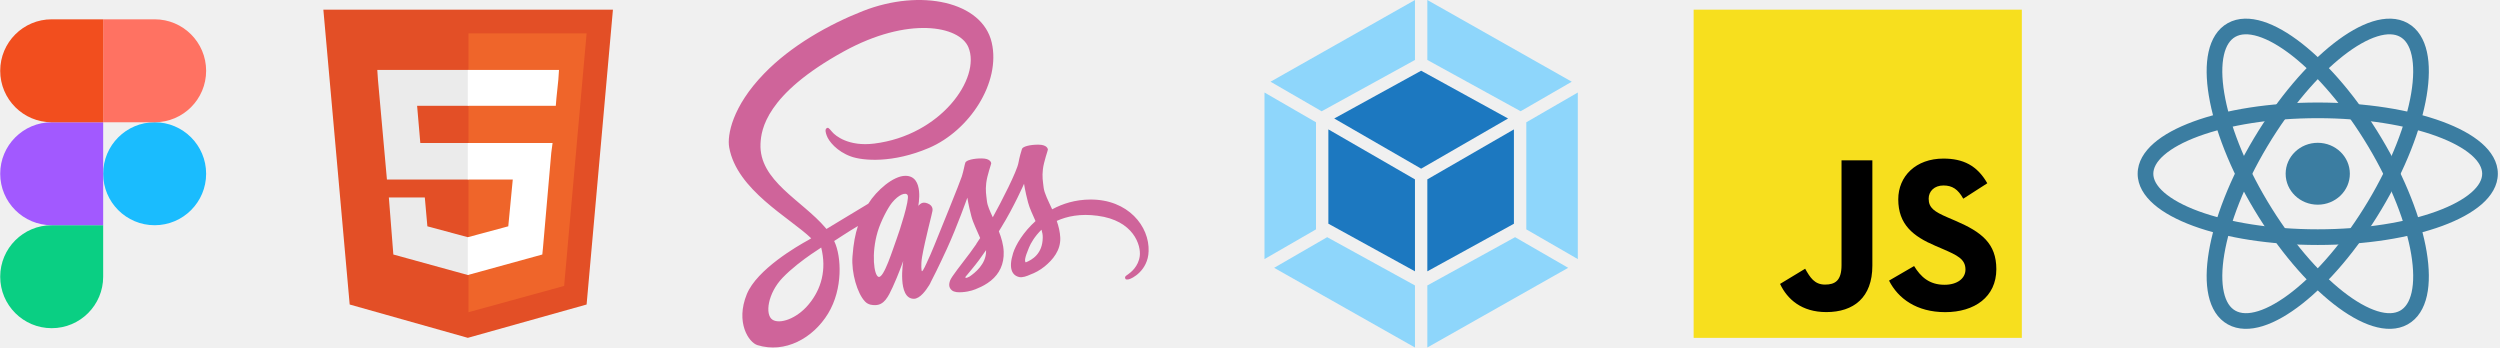
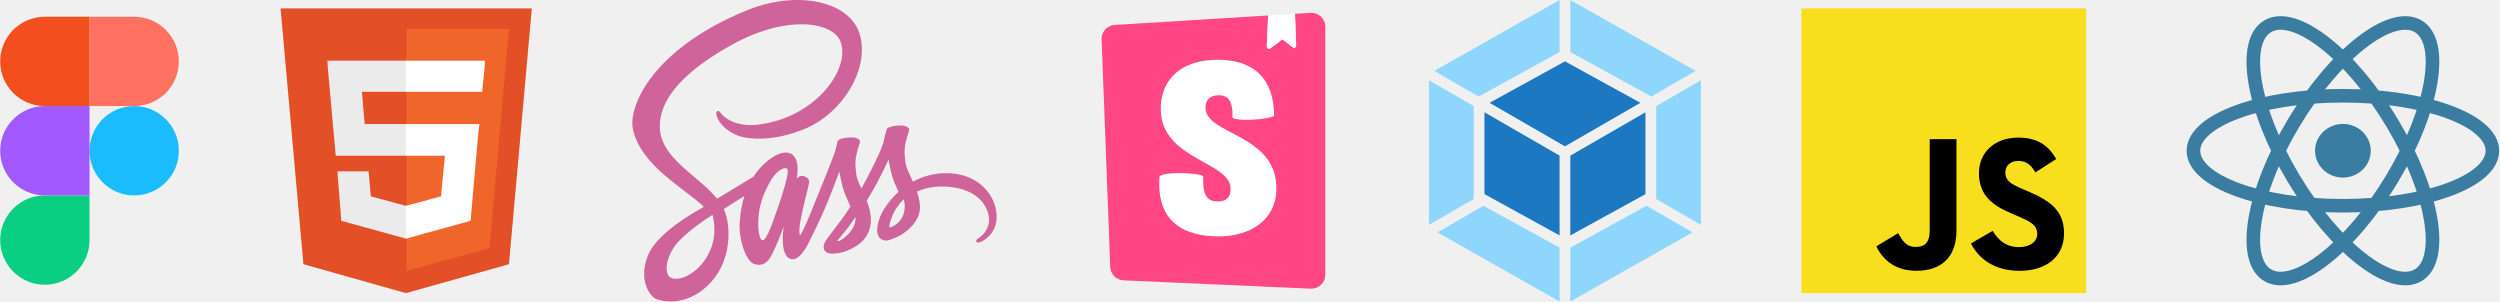
- <svg xmlns="http://www.w3.org/2000/svg" width="518" height="72" viewBox="0 0 518 72" fill="none">
+ <svg xmlns="http://www.w3.org/2000/svg" width="597" height="72" viewBox="0 0 597 72" fill="none">
  <g clip-path="url(#clip0_232_219)">
    <path d="M0.044 57.333C0.044 51.442 4.82 46.666 10.711 46.666H21.378V57.333C21.378 63.224 16.602 68 10.711 68C4.82 68 0.044 63.224 0.044 57.333Z" fill="#0ACF83" />
    <path d="M21.377 36C21.377 30.109 26.153 25.333 32.044 25.333C37.935 25.333 42.711 30.109 42.711 36C42.711 41.891 37.935 46.667 32.044 46.667C26.153 46.667 21.377 41.891 21.377 36Z" fill="#1ABCFE" />
    <path d="M0.044 36C0.044 41.891 4.82 46.666 10.711 46.666H21.378V25.333H10.711C4.82 25.333 0.044 30.109 0.044 36Z" fill="#A259FF" />
    <path d="M21.377 4V25.333H32.044C37.935 25.333 42.711 20.558 42.711 14.667C42.711 8.776 37.935 4 32.044 4H21.377Z" fill="#FF7262" />
    <path d="M0.044 14.667C0.044 20.558 4.82 25.333 10.711 25.333H21.378V4H10.711C4.82 4 0.044 8.776 0.044 14.667Z" fill="#F24E1E" />
  </g>
  <g clip-path="url(#clip1_232_219)">
    <path d="M72.454 63.094L67 2H127L121.545 63.094L96.933 70" fill="#E34F26" />
    <path d="M97.067 64.688L116.889 59.242L121.545 6.914H97.067" fill="#EF652A" />
    <path d="M97.067 29.625H87.089L86.424 21.922H97.067V14.484H96.933H78.175L78.308 16.477L80.171 37.195H97.067V29.625ZM97.067 49.148H96.933L88.552 46.891L88.02 40.914H84.029H80.57L81.501 52.734L96.933 56.984H97.067V49.148Z" fill="#EBEBEB" />
    <path d="M96.933 29.625V37.195H106.246L105.315 46.891L96.933 49.148V56.984L112.366 52.734L112.499 51.406L114.228 31.617L114.494 29.625H112.366H96.933ZM96.933 14.484V19.133V21.922H115.16L115.293 20.328L115.692 16.477L115.825 14.484H96.933Z" fill="white" />
  </g>
  <g clip-path="url(#clip2_232_219)">
    <path d="M225.894 41.344C222.852 41.363 220.218 42.17 218.009 43.371C217.193 41.588 216.377 40.031 216.241 38.868C216.089 37.517 215.902 36.691 216.088 35.078C216.275 33.464 217.125 31.175 217.125 30.988C217.108 30.819 216.938 29.993 215.188 29.974C213.437 29.956 211.925 30.35 211.755 30.856C211.585 31.363 211.245 32.526 211.024 33.727C210.718 35.491 207.524 41.739 205.705 45.022C205.111 43.746 204.601 42.62 204.499 41.72C204.346 40.369 204.159 39.543 204.346 37.93C204.533 36.316 205.382 34.027 205.382 33.84C205.365 33.671 205.195 32.845 203.445 32.826C201.695 32.808 200.182 33.202 200.012 33.708C199.842 34.215 199.656 35.416 199.282 36.579C198.925 37.742 194.676 48.174 193.572 50.895C193.011 52.283 192.518 53.39 192.161 54.14C191.804 54.891 192.144 54.197 192.11 54.272C191.804 54.91 191.635 55.266 191.635 55.266V55.285C191.397 55.754 191.142 56.204 191.023 56.204C190.938 56.204 190.768 54.947 191.057 53.221C191.686 49.6 193.215 43.952 193.198 43.746C193.198 43.652 193.487 42.658 192.212 42.151C190.972 41.645 190.53 42.489 190.428 42.489C190.326 42.489 190.241 42.789 190.241 42.789C190.241 42.789 191.618 36.429 187.607 36.429C185.092 36.429 181.625 39.45 179.909 42.208C178.821 42.864 176.51 44.253 174.063 45.735C173.128 46.298 172.16 46.898 171.242 47.442L171.055 47.217C166.195 41.495 157.205 37.442 157.579 29.749C157.715 26.954 158.599 19.58 174.845 10.649C188.151 3.332 198.806 5.34 200.658 9.805C203.292 16.184 194.965 28.042 181.132 29.749C175.864 30.406 173.094 28.155 172.398 27.31C171.667 26.428 171.565 26.391 171.293 26.56C170.851 26.822 171.123 27.61 171.293 28.079C171.701 29.262 173.4 31.363 176.289 32.414C178.821 33.333 185.007 33.84 192.484 30.65C200.862 27.066 207.405 17.122 205.484 8.811C203.53 0.349 190.819 -2.428 178.804 2.281C171.65 5.096 163.901 9.486 158.327 15.246C151.699 22.076 150.646 28.042 151.088 30.519C152.634 39.356 163.663 45.116 168.081 49.375C167.86 49.506 167.656 49.637 167.47 49.75C165.26 50.951 156.848 55.81 154.741 60.951C152.362 66.767 155.115 70.951 156.95 71.514C162.626 73.259 168.438 70.126 171.582 64.966C174.709 59.806 174.335 53.108 172.891 50.05L172.84 49.938L174.573 48.812C175.694 48.08 176.799 47.405 177.768 46.823C177.224 48.455 176.833 50.388 176.629 53.202C176.391 56.504 177.615 60.782 179.229 62.471C179.943 63.203 180.793 63.221 181.319 63.221C183.189 63.221 184.038 61.514 184.973 59.469C186.129 56.973 187.148 54.084 187.148 54.084C187.148 54.084 185.874 61.908 189.357 61.908C190.632 61.908 191.906 60.088 192.484 59.15V59.169C192.484 59.169 192.518 59.112 192.586 58.981C192.722 58.756 192.79 58.624 192.79 58.624V58.587C193.3 57.611 194.438 55.379 196.138 51.682C198.33 46.917 200.437 40.95 200.437 40.95C200.437 40.95 200.641 42.414 201.27 44.816C201.644 46.241 202.46 47.799 203.088 49.318C202.578 50.106 202.273 50.557 202.273 50.557L202.29 50.575C201.882 51.176 201.423 51.814 200.947 52.452C199.214 54.741 197.141 57.349 196.869 58.099C196.546 58.981 196.614 59.638 197.242 60.163C197.701 60.538 198.517 60.613 199.384 60.538C200.947 60.426 202.035 59.994 202.578 59.731C203.428 59.394 204.397 58.887 205.331 58.137C207.031 56.748 208.067 54.778 207.965 52.151C207.915 50.707 207.49 49.281 206.963 47.93C207.116 47.686 207.269 47.442 207.422 47.179C210.107 42.845 212.18 38.08 212.18 38.08C212.18 38.08 212.384 39.543 213.013 41.945C213.335 43.164 213.981 44.496 214.559 45.81C212.044 48.08 210.464 50.707 209.92 52.433C208.917 55.623 209.699 57.067 211.177 57.405C211.84 57.555 212.792 57.217 213.505 56.88C214.389 56.561 215.46 56.017 216.445 55.21C218.145 53.821 219.776 51.889 219.691 49.281C219.64 48.08 219.351 46.898 218.96 45.772C221.102 44.797 223.872 44.234 227.389 44.703C234.951 45.678 236.447 50.895 236.158 53.071C235.869 55.247 234.289 56.448 233.762 56.823C233.235 57.18 233.065 57.311 233.116 57.574C233.184 57.968 233.422 57.949 233.881 57.874C234.51 57.761 237.857 56.092 237.993 52.076C238.197 46.917 233.762 41.288 225.894 41.344ZM167.572 63.052C165.073 66.073 161.556 67.218 160.06 66.242C158.446 65.21 159.075 60.763 162.151 57.555C164.02 55.604 166.45 53.803 168.047 52.696C168.404 52.452 168.948 52.095 169.594 51.664C169.696 51.589 169.764 51.551 169.764 51.551C169.883 51.476 170.019 51.382 170.155 51.288C171.293 55.866 170.205 59.882 167.572 63.052ZM185.84 49.337C184.973 51.682 183.138 57.705 182.033 57.367C181.081 57.086 180.504 52.527 181.846 48.024C182.526 45.754 183.97 43.052 184.82 42.001C186.197 40.312 187.692 39.75 188.066 40.444C188.508 41.344 186.383 47.874 185.84 49.337ZM200.913 57.292C200.539 57.499 200.199 57.649 200.046 57.536C199.927 57.461 200.199 57.18 200.199 57.18C200.199 57.18 202.086 54.947 202.833 53.915C203.258 53.315 203.768 52.621 204.312 51.833V52.058C204.312 54.76 201.967 56.561 200.913 57.292ZM212.537 54.365C212.265 54.14 212.299 53.446 213.217 51.27C213.573 50.407 214.389 48.962 215.8 47.592C215.969 48.155 216.071 48.699 216.055 49.206C216.037 52.583 213.862 53.84 212.537 54.365Z" fill="#CF649A" />
  </g>
-   <path d="M324.923 55.492L295.743 72V59.146L313.925 49.141L324.923 55.492ZM326.922 53.684V19.167L316.249 25.336V47.525L326.922 53.684ZM263.999 55.492L293.18 72V59.146L274.988 49.141L263.999 55.492ZM262 53.684V19.167L272.674 25.336V47.525L262 53.684ZM263.253 16.929L293.18 0V12.424L274.003 22.973L273.85 23.059L263.253 16.929ZM325.669 16.929L295.743 0V12.424L314.919 22.964L315.072 23.05L325.669 16.929Z" fill="#8ED6FB" />
-   <path d="M293.18 56.219L275.237 46.349V26.809L293.18 37.167V56.219ZM295.743 56.219L313.685 46.358V26.809L295.743 37.167V56.219ZM276.452 24.552L294.461 14.652L312.471 24.552L294.461 34.948L276.452 24.552Z" fill="#1C78C0" />
+   <path d="M316.477 6.168C316.482 6.237 316.484 6.306 316.484 6.375V65.626C316.484 67.455 314.986 68.938 313.138 68.938C313.088 68.938 313.038 68.936 312.987 68.934L268.321 66.949C266.581 66.871 265.192 65.486 265.127 63.764L263.065 9.389C262.997 7.594 264.388 6.072 266.2 5.96L302.829 3.694L302.51 11.16C302.507 11.246 302.526 11.331 302.565 11.406L302.611 11.479C302.778 11.696 303.091 11.739 303.311 11.574L306.241 9.374L308.715 11.303C308.808 11.376 308.924 11.413 309.042 11.409C309.317 11.4 309.533 11.171 309.523 10.898L309.246 3.296L312.929 3.069C314.773 2.955 316.362 4.342 316.477 6.168Z" fill="#FF4785" />
+   <mask id="mask0_232_219" style="mask-type:luminance" maskUnits="userSpaceOnUse" x="263" y="3" width="54" height="66">
+     <path d="M265.127 63.764L263.065 9.389C262.997 7.594 264.388 6.072 266.2 5.96L312.929 3.069C314.773 2.955 316.362 4.342 316.477 6.168C316.482 6.237 316.484 6.306 316.484 6.375V65.626C316.484 67.455 314.986 68.938 313.138 68.938C313.088 68.938 313.038 68.936 312.987 68.934L268.321 66.949C266.581 66.871 265.192 65.486 265.127 63.764Z" fill="white" />
+   </mask>
+   <g mask="url(#mask0_232_219)">
+     <path d="M294.303 27.892C294.303 29.18 303.073 28.563 304.25 27.657C304.25 18.883 299.493 14.272 290.782 14.272C282.07 14.272 277.19 18.954 277.19 25.979C277.19 38.212 293.871 38.447 293.871 45.12C293.871 46.993 292.944 48.105 290.905 48.105C288.249 48.105 287.198 46.762 287.322 42.196C287.322 41.206 277.19 40.897 276.881 42.196C276.094 53.261 283.059 56.452 291.029 56.452C298.751 56.452 304.806 52.378 304.806 45.002C304.806 31.891 287.878 32.242 287.878 25.744C287.878 23.11 289.855 22.759 291.029 22.759C292.264 22.759 294.489 22.975 294.303 27.892Z" fill="white" />
+   </g>
+   <mask id="mask1_232_219" style="mask-type:luminance" maskUnits="userSpaceOnUse" x="263" y="3" width="54" height="66">
+     <path d="M265.127 63.764L263.065 9.389C262.997 7.594 264.388 6.072 266.2 5.96L312.929 3.069C314.773 2.955 316.362 4.342 316.477 6.168C316.482 6.237 316.484 6.306 316.484 6.375V65.626C316.484 67.455 314.986 68.938 313.138 68.938C313.088 68.938 313.038 68.936 312.987 68.934L268.321 66.949C266.581 66.871 265.192 65.486 265.127 63.764Z" fill="white" />
+   </mask>
+   <g mask="url(#mask1_232_219)">
+     <path d="M302.51 11.16L302.829 3.691L309.247 3.294L309.523 10.898C309.533 11.171 309.317 11.4 309.042 11.409C308.924 11.413 308.808 11.376 308.715 11.303L306.241 9.374L303.311 11.574C303.091 11.739 302.778 11.696 302.611 11.479C302.541 11.387 302.505 11.274 302.51 11.16Z" fill="white" />
+   </g>
+   <path d="M404.173 55.492L374.993 72V59.146L393.175 49.141L404.173 55.492ZM406.172 53.684V19.167L395.499 25.336V47.525L406.172 53.684ZM343.249 55.492L372.43 72V59.146L354.238 49.141L343.249 55.492ZM341.25 53.684V19.167L351.924 25.336V47.525L341.25 53.684ZM342.503 16.929L372.43 0V12.424L353.253 22.973L353.1 23.059L342.503 16.929ZM404.919 16.929L374.993 0V12.424L394.169 22.964L394.322 23.05L404.919 16.929Z" fill="#8ED6FB" />
+   <path d="M372.43 56.219L354.487 46.349V26.809L372.43 37.167V56.219ZM374.993 56.219L392.935 46.358V26.809L374.993 37.167V56.219ZM355.702 24.552L373.711 14.652L391.721 24.552L373.711 34.948L355.702 24.552Z" fill="#1C78C0" />
  <g clip-path="url(#clip3_232_219)">
-     <path d="M418.922 2H350.922V70H418.922V2Z" fill="#F7DF1E" />
-     <path d="M396.601 55.125C397.971 57.362 399.753 59.006 402.905 59.006C405.552 59.006 407.244 57.682 407.244 55.854C407.244 53.663 405.506 52.887 402.592 51.612L400.994 50.926C396.383 48.962 393.32 46.501 393.32 41.299C393.32 36.506 396.971 32.858 402.678 32.858C406.741 32.858 409.661 34.272 411.766 37.974L406.79 41.169C405.695 39.205 404.513 38.431 402.678 38.431C400.806 38.431 399.62 39.618 399.62 41.169C399.62 43.086 400.807 43.862 403.549 45.049L405.146 45.734C410.576 48.062 413.641 50.435 413.641 55.772C413.641 61.525 409.122 64.677 403.052 64.677C397.118 64.677 393.284 61.849 391.408 58.142L396.601 55.125ZM374.028 55.679C375.032 57.46 375.945 58.966 378.141 58.966C380.24 58.966 381.564 58.144 381.564 54.95V33.223H387.954V55.037C387.954 61.653 384.075 64.665 378.413 64.665C373.297 64.665 370.334 62.017 368.827 58.828L374.028 55.679Z" fill="black" />
+     <path d="M498.172 2H430.172V70H498.172V2Z" fill="#F7DF1E" />
+     <path d="M475.851 55.125C477.221 57.362 479.003 59.006 482.155 59.006C484.802 59.006 486.494 57.682 486.494 55.854C486.494 53.663 484.756 52.887 481.842 51.612L480.244 50.926C475.633 48.962 472.57 46.501 472.57 41.299C472.57 36.506 476.221 32.858 481.928 32.858C485.991 32.858 488.911 34.272 491.016 37.974L486.04 41.169C484.945 39.205 483.763 38.431 481.928 38.431C480.056 38.431 478.87 39.618 478.87 41.169C478.87 43.086 480.057 43.862 482.799 45.049L484.396 45.734C489.826 48.062 492.891 50.435 492.891 55.772C492.891 61.525 488.372 64.677 482.302 64.677C476.368 64.677 472.534 61.849 470.658 58.142L475.851 55.125ZM453.278 55.679C454.282 57.46 455.195 58.966 457.391 58.966C459.49 58.966 460.814 58.144 460.814 54.95V33.223H467.204V55.037C467.204 61.653 463.325 64.665 457.663 64.665C452.547 64.665 449.584 62.017 448.077 58.828L453.278 55.679Z" fill="black" />
  </g>
  <g clip-path="url(#clip4_232_219)">
-     <path d="M480.237 42.411C483.911 42.411 486.889 39.541 486.889 36C486.889 32.459 483.911 29.588 480.237 29.588C476.564 29.588 473.586 32.459 473.586 36C473.586 39.541 476.564 42.411 480.237 42.411Z" fill="#3B7DA1" />
-     <path d="M514.308 36C514.308 34.829 513.668 33.51 512.06 32.111C510.456 30.715 508.04 29.384 504.916 28.235C498.678 25.939 489.953 24.486 480.237 24.486C470.521 24.486 461.796 25.939 455.559 28.235C452.434 29.384 450.019 30.715 448.415 32.111C446.807 33.51 446.167 34.829 446.167 36C446.167 37.171 446.807 38.49 448.415 39.889C450.019 41.285 452.434 42.616 455.559 43.766C461.796 46.061 470.521 47.513 480.237 47.513C489.953 47.513 498.678 46.061 504.916 43.766C508.041 42.616 510.456 41.285 512.06 39.889C513.668 38.49 514.308 37.171 514.308 36ZM517.552 36C517.552 38.457 516.194 40.593 514.19 42.337C512.182 44.084 509.37 45.584 506.037 46.811C499.356 49.269 490.233 50.758 480.237 50.758C470.241 50.758 461.119 49.269 454.438 46.811C451.104 45.584 448.293 44.084 446.285 42.337C444.281 40.593 442.922 38.457 442.922 36C442.922 33.544 444.281 31.407 446.285 29.663C448.293 27.916 451.104 26.417 454.438 25.19C461.119 22.731 470.241 21.242 480.237 21.242C490.233 21.242 499.356 22.731 506.037 25.19C509.371 26.417 512.182 27.916 514.19 29.663C516.194 31.407 517.552 33.544 517.552 36Z" fill="#3B7DA1" />
-     <path d="M461.602 4.788C463.755 3.59 466.307 3.643 468.87 4.443C471.437 5.243 474.19 6.839 476.964 9.012C482.521 13.365 488.427 20.243 493.432 28.599C498.436 36.953 501.668 45.328 502.803 52.157C503.37 55.566 503.429 58.68 502.86 61.247C502.288 63.822 501.039 66.005 498.873 67.211C496.72 68.41 494.168 68.357 491.605 67.558C489.038 66.757 486.285 65.162 483.511 62.988C477.955 58.636 472.048 51.757 467.043 43.401C462.039 35.047 458.807 26.672 457.672 19.843C457.106 16.434 457.046 13.32 457.615 10.753C458.187 8.179 459.436 5.994 461.602 4.788ZM467.905 7.54C465.837 6.896 464.285 7.009 463.18 7.624C462.087 8.232 461.23 9.443 460.783 11.455C460.335 13.475 460.346 16.139 460.873 19.311C461.926 25.642 464.975 33.634 469.827 41.734C474.679 49.833 480.338 56.382 485.512 60.435C488.103 62.464 490.507 63.817 492.571 64.46C494.638 65.105 496.19 64.991 497.295 64.376C498.388 63.768 499.245 62.556 499.692 60.544C500.14 58.525 500.129 55.861 499.602 52.69C498.549 46.358 495.5 38.366 490.648 30.266C485.796 22.167 480.137 15.619 474.963 11.566C472.372 9.536 469.968 8.184 467.905 7.54Z" fill="#3B7DA1" />
-     <path d="M491.605 4.443C494.168 3.644 496.719 3.59 498.872 4.788C501.039 5.994 502.288 8.179 502.86 10.753C503.429 13.32 503.37 16.435 502.803 19.843C501.668 26.672 498.436 35.047 493.432 43.402C488.427 51.757 482.521 58.636 476.964 62.989C474.19 65.162 471.437 66.758 468.87 67.558C466.307 68.357 463.756 68.41 461.602 67.211C459.436 66.006 458.187 63.822 457.616 61.247C457.046 58.68 457.106 55.566 457.672 52.157C458.807 45.329 462.039 36.953 467.043 28.599C472.048 20.243 477.955 13.365 483.511 9.012C486.285 6.839 489.038 5.243 491.605 4.443ZM497.295 7.624C496.19 7.009 494.638 6.896 492.571 7.54C490.507 8.184 488.103 9.536 485.512 11.566C480.338 15.619 474.679 22.167 469.827 30.266C464.975 38.366 461.926 46.358 460.873 52.69C460.346 55.861 460.335 58.525 460.783 60.544C461.23 62.556 462.087 63.768 463.18 64.376C464.285 64.991 465.838 65.105 467.905 64.46C469.968 63.817 472.372 62.465 474.963 60.435C480.137 56.382 485.796 49.833 490.648 41.735C495.5 33.634 498.549 25.642 499.602 19.311C500.129 16.139 500.14 13.475 499.692 11.455C499.245 9.444 498.388 8.232 497.295 7.624Z" fill="#3B7DA1" />
+     <path d="M559.487 42.411C563.161 42.411 566.139 39.541 566.139 36C566.139 32.459 563.161 29.588 559.487 29.588C555.814 29.588 552.836 32.459 552.836 36C552.836 39.541 555.814 42.411 559.487 42.411Z" fill="#3B7DA1" />
+     <path d="M593.558 36C593.558 34.829 592.918 33.51 591.31 32.111C589.706 30.715 587.29 29.384 584.166 28.235C577.928 25.939 569.203 24.486 559.487 24.486C549.771 24.486 541.046 25.939 534.809 28.235C531.684 29.384 529.269 30.715 527.665 32.111C526.057 33.51 525.417 34.829 525.417 36C525.417 37.171 526.057 38.49 527.665 39.889C529.269 41.285 531.684 42.616 534.809 43.766C541.046 46.061 549.771 47.513 559.487 47.513C569.203 47.513 577.928 46.061 584.166 43.766C587.291 42.616 589.706 41.285 591.31 39.889C592.918 38.49 593.558 37.171 593.558 36ZM596.802 36C596.802 38.457 595.444 40.593 593.44 42.337C591.432 44.084 588.62 45.584 585.287 46.811C578.606 49.269 569.483 50.758 559.487 50.758C549.491 50.758 540.369 49.269 533.688 46.811C530.354 45.584 527.543 44.084 525.535 42.337C523.531 40.593 522.172 38.457 522.172 36C522.172 33.544 523.531 31.407 525.535 29.663C527.543 27.916 530.354 26.417 533.688 25.19C540.369 22.731 549.491 21.242 559.487 21.242C569.483 21.242 578.606 22.731 585.287 25.19C588.621 26.417 591.432 27.916 593.44 29.663C595.444 31.407 596.802 33.544 596.802 36Z" fill="#3B7DA1" />
+     <path d="M540.852 4.788C543.005 3.59 545.557 3.643 548.12 4.443C550.687 5.243 553.44 6.839 556.214 9.012C561.771 13.365 567.677 20.243 572.682 28.599C577.686 36.953 580.918 45.328 582.053 52.157C582.62 55.566 582.679 58.68 582.11 61.247C581.538 63.822 580.289 66.005 578.123 67.211C575.97 68.41 573.418 68.357 570.855 67.558C568.288 66.757 565.535 65.162 562.761 62.988C557.205 58.636 551.298 51.757 546.293 43.401C541.289 35.047 538.057 26.672 536.922 19.843C536.356 16.434 536.296 13.32 536.865 10.753C537.437 8.179 538.686 5.994 540.852 4.788ZM547.155 7.54C545.087 6.896 543.535 7.009 542.43 7.624C541.337 8.232 540.48 9.443 540.033 11.455C539.585 13.475 539.596 16.139 540.123 19.311C541.176 25.642 544.225 33.634 549.077 41.734C553.929 49.833 559.588 56.382 564.762 60.435C567.353 62.464 569.757 63.817 571.821 64.46C573.888 65.105 575.44 64.991 576.545 64.376C577.638 63.768 578.495 62.556 578.942 60.544C579.39 58.525 579.379 55.861 578.852 52.69C577.799 46.358 574.75 38.366 569.898 30.266C565.046 22.167 559.387 15.619 554.213 11.566C551.622 9.536 549.218 8.184 547.155 7.54Z" fill="#3B7DA1" />
+     <path d="M570.855 4.443C573.418 3.644 575.969 3.59 578.122 4.788C580.289 5.994 581.538 8.179 582.11 10.753C582.679 13.32 582.62 16.435 582.053 19.843C580.918 26.672 577.686 35.047 572.682 43.402C567.677 51.757 561.771 58.636 556.214 62.989C553.44 65.162 550.687 66.758 548.12 67.558C545.557 68.357 543.006 68.41 540.852 67.211C538.686 66.006 537.437 63.822 536.866 61.247C536.296 58.68 536.356 55.566 536.922 52.157C538.057 45.329 541.289 36.953 546.293 28.599C551.298 20.243 557.205 13.365 562.761 9.012C565.535 6.839 568.288 5.243 570.855 4.443ZM576.545 7.624C575.44 7.009 573.888 6.896 571.821 7.54C569.757 8.184 567.353 9.536 564.762 11.566C559.588 15.619 553.929 22.167 549.077 30.266C544.225 38.366 541.176 46.358 540.123 52.69C539.596 55.861 539.585 58.525 540.033 60.544C540.48 62.556 541.337 63.768 542.43 64.376C543.535 64.991 545.088 65.105 547.155 64.46C549.218 63.817 551.622 62.465 554.213 60.435C559.387 56.382 565.046 49.833 569.898 41.735C574.75 33.634 577.799 25.642 578.852 19.311C579.379 16.139 579.39 13.475 578.942 11.455C578.495 9.444 577.638 8.232 576.545 7.624Z" fill="#3B7DA1" />
  </g>
  <defs>
    <clipPath id="clip0_232_219">
      <rect width="43" height="64" fill="white" transform="translate(0 4)" />
    </clipPath>
    <clipPath id="clip1_232_219">
      <rect width="60" height="68" fill="white" transform="translate(67 2)" />
    </clipPath>
    <clipPath id="clip2_232_219">
      <rect width="87" height="72" fill="white" transform="translate(151)" />
    </clipPath>
    <clipPath id="clip3_232_219">
-       <rect width="68" height="68" fill="white" transform="translate(350.922 2)" />
+       <rect width="68" height="68" fill="white" transform="translate(430.172 2)" />
    </clipPath>
    <clipPath id="clip4_232_219">
-       <rect width="74.63" height="64.276" fill="white" transform="translate(442.922 3.86221)" />
+       <rect width="74.63" height="64.276" fill="white" transform="translate(522.172 3.86221)" />
    </clipPath>
  </defs>
</svg>
